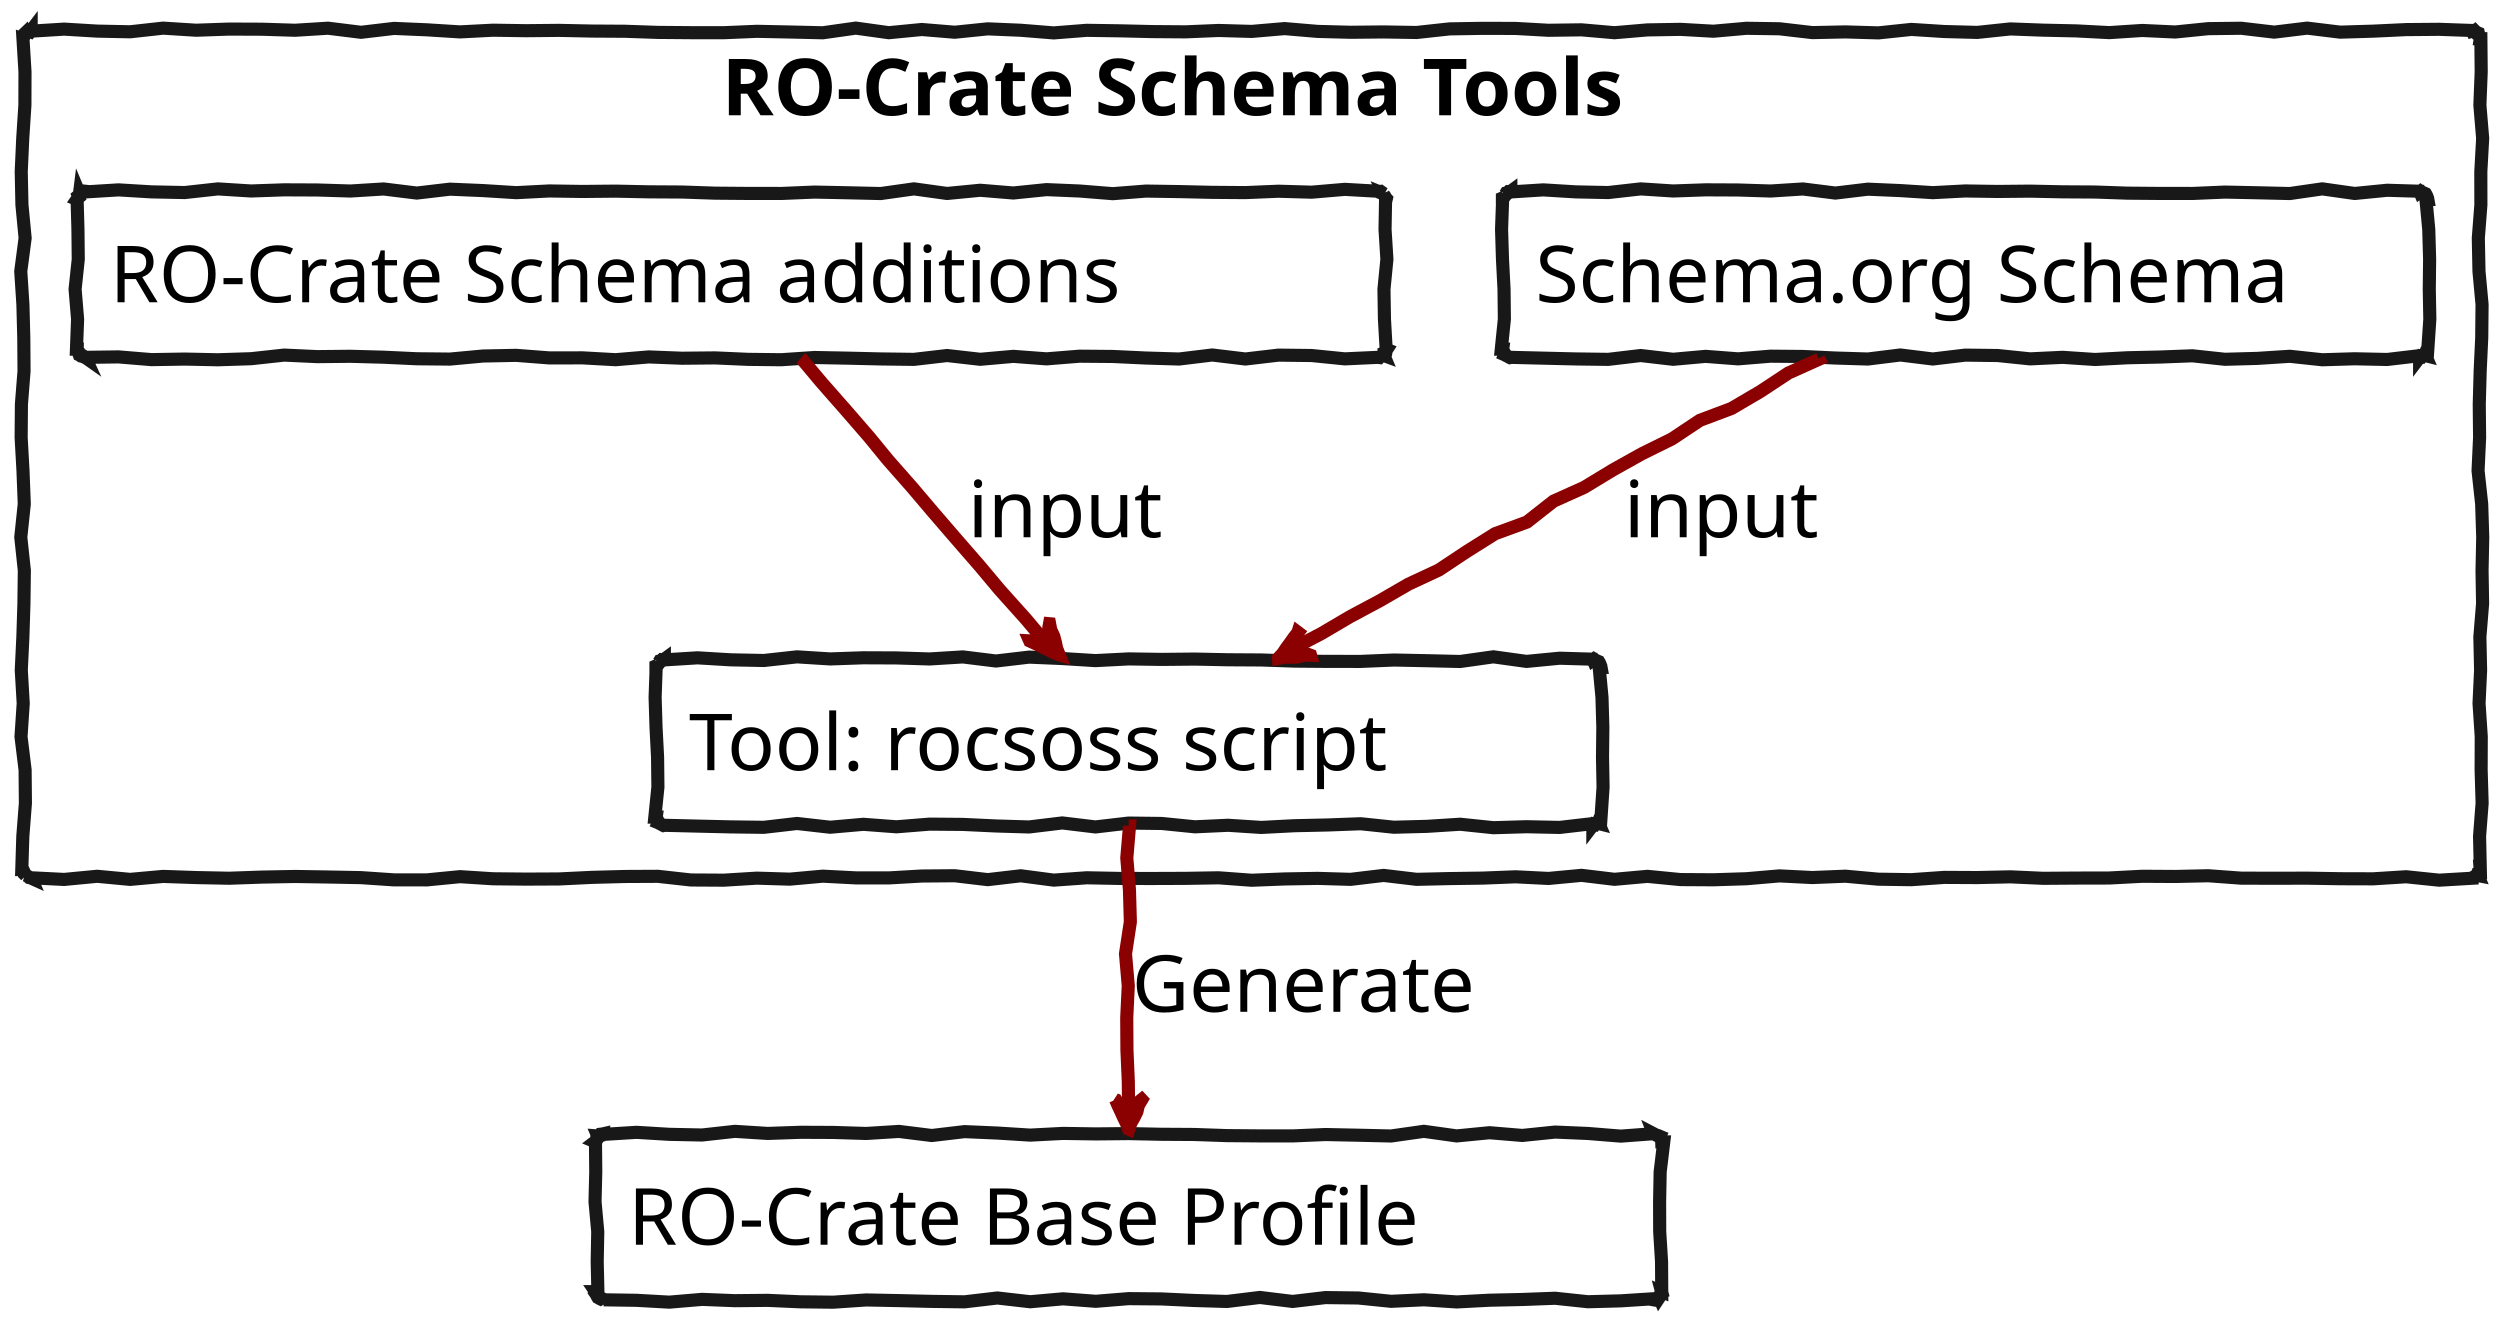
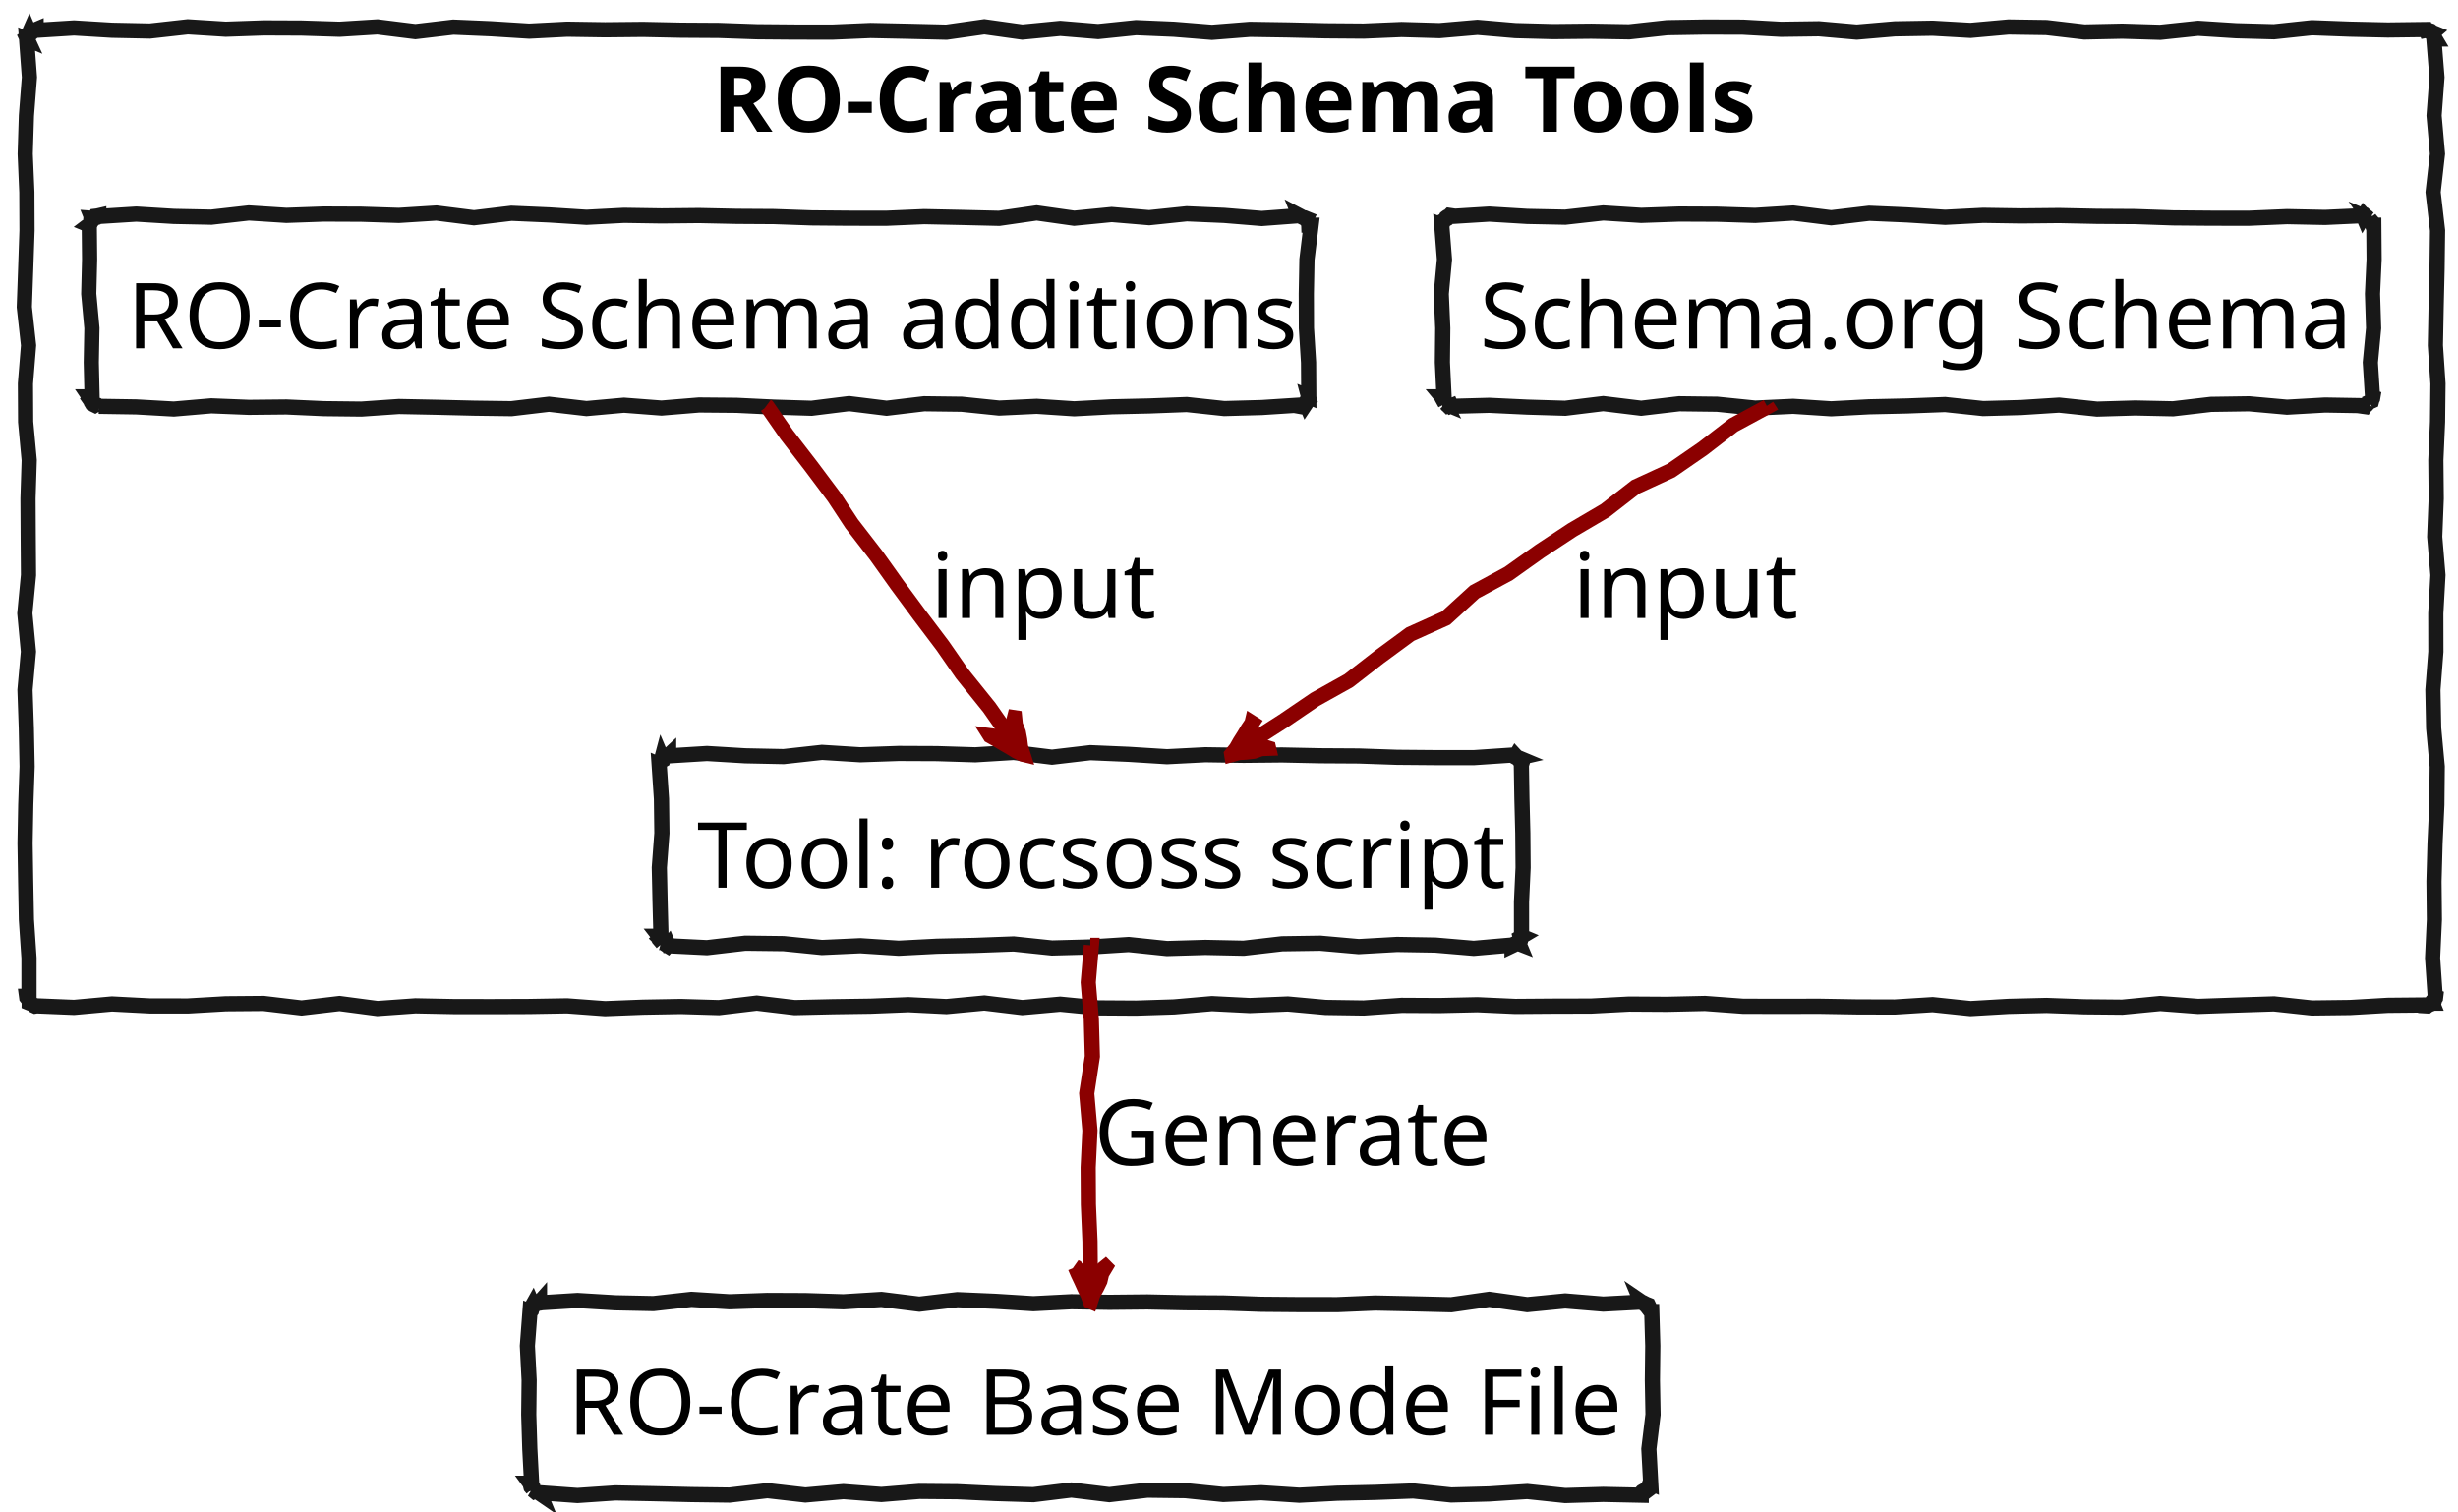
- <svg xmlns="http://www.w3.org/2000/svg" contentStyleType="text/css" height="402px" preserveAspectRatio="none" style="width:762px;height:402px;background:#FFFFFF;" version="1.1" viewBox="0 0 762 402" width="762px" zoomAndPan="magnify">
+ <svg xmlns="http://www.w3.org/2000/svg" contentStyleType="text/css" height="398px" preserveAspectRatio="none" style="width:647px;height:398px;background:#FFFFFF;" version="1.1" viewBox="0 0 647 398" width="647px" zoomAndPan="magnify">
  <defs />
  <g>
    <g id="cluster_tools">
-       <polygon fill="none" points="9.5,9.289,9.5,9.499,19.554,8.875,29.608,9.482,39.662,9.689,49.716,8.576,59.77,9.211,69.824,8.863,79.878,8.905,89.932,9.221,99.987,8.598,110.04,9.843,120.095,8.659,130.149,9.091,140.203,9.721,150.257,9.203,160.311,9.357,170.365,9.257,180.419,9.467,190.473,9.528,200.527,9.875,210.581,9.96,220.635,9.968,230.689,9.544,240.743,9.752,250.797,9.991,260.851,8.568,270.905,9.967,280.959,8.992,291.014,9.823,301.068,8.794,311.122,9.22,321.176,10.031,331.23,9.24,341.284,9.394,351.338,9.628,361.392,9.705,371.446,9.285,381.5,9.576,391.554,8.716,401.608,9.573,411.662,9.837,421.716,9.733,431.77,9.902,441.824,8.806,451.878,8.637,461.932,8.668,471.986,9.23,482.041,9.092,492.095,9.97,502.149,9.114,512.203,8.946,522.257,9.517,532.311,8.622,542.365,8.77,552.419,9.938,562.473,9.725,572.527,10.023,582.581,8.967,592.635,9.608,602.689,9.879,612.743,8.816,622.797,9.193,632.851,9.415,642.905,9.941,652.96,9.285,663.014,9.752,673.068,8.735,683.122,8.612,693.176,9.793,703.23,8.572,713.284,9.798,723.338,9.496,733.392,9.021,743.446,8.935,753.5,9.289,753.558,9.43,753.815,9.343,754.283,9.764,754.49,9.558,754.993,10.065,755.268,10.021,755.417,10.083,755.49,10.406,755.575,10.734,755.931,11.175,756.043,11.514,756,11.789,756.169,11.789,756.268,21.919,755.87,32.05,756.716,42.18,756.155,52.31,756.173,62.441,755.392,72.571,755.595,82.702,756.531,92.832,756.43,102.963,755.957,113.093,755.678,123.223,755.781,133.354,755.314,143.484,756.415,153.614,756.74,163.745,756.526,173.875,756.695,184.006,755.863,194.136,756.087,204.267,755.612,214.397,756.284,224.527,756.247,234.658,756.552,244.788,755.77,254.918,756,265.049,755.959,265.032,755.99,265.459,755.882,265.828,755.403,266.044,755.355,266.438,755.268,266.817,755.287,266.863,754.836,266.775,754.606,267.218,754.24,267.336,753.841,267.372,753.5,267.549,753.5,267.691,743.446,268.278,733.392,267.236,723.338,267.864,713.284,267.835,703.23,267.665,693.176,267.69,683.122,267.662,673.068,266.925,663.014,267.148,652.96,267.087,642.905,267.613,632.851,267.637,622.797,267.711,612.743,267.258,602.689,267.481,592.635,267.429,582.581,268.126,572.527,267.976,562.473,267.063,552.419,267.476,542.365,266.972,532.311,267.837,522.257,268.157,512.203,268.094,502.149,267.113,492.095,268.013,482.041,266.806,471.986,267.749,461.932,267.25,451.878,267.646,441.824,267.789,431.77,268.021,421.716,266.829,411.662,268.024,401.608,267.727,391.554,267.904,381.5,268.297,371.446,267.554,361.392,267.724,351.338,267.762,341.284,267.746,331.23,267.548,321.176,268.26,311.122,266.939,301.068,268.114,291.014,266.925,280.959,267.009,270.905,267.589,260.851,267.577,250.797,267.056,240.743,267.963,230.689,267.658,220.635,268.276,210.581,268.216,200.527,267.101,190.473,267.151,180.419,267.42,170.365,267.904,160.311,267.952,150.257,267.85,140.203,267.207,130.149,268.185,120.095,268.183,110.04,267.502,99.987,267.31,89.932,267.148,79.878,267.334,69.824,267.686,59.77,267.481,49.716,267.131,39.662,268.036,29.608,267.09,19.554,268.051,9.5,267.549,9.555,267.68,9.194,267.517,8.881,267.469,8.408,267.034,8.047,266.871,7.732,266.817,7.892,266.883,7.402,266.387,7.367,266.08,7.329,265.771,7.168,265.411,7,265.049,6.641,265.049,6.957,254.918,7.745,244.788,7.649,234.658,6.404,224.527,7.079,214.397,6.486,204.267,6.974,194.136,7.293,184.006,7.42,173.875,6.335,163.745,7.401,153.614,7.008,143.484,6.445,133.354,6.529,123.223,7.327,113.093,7.25,102.963,6.984,92.832,6.328,82.702,7.658,72.571,6.688,62.441,6.472,52.31,6.933,42.18,7.59,32.05,7.615,21.919,7,11.789,7.011,11.793,7.1,11.416,7.345,11.104,7.497,10.752,7.429,10.31,7.732,10.021,7.785,10.149,8.157,10.047,8.412,9.662,8.738,9.45,9.232,9.643,9.5,9.289" style="stroke:#181818;stroke-width:4.0;" />
-       <text fill="#000000" font-family="Chalkduster" font-size="24" font-weight="bold" lengthAdjust="spacing" textLength="323" x="220" y="35.13">RO-Crate Schema Tools</text>
+       <polygon fill="none" points="9.5,7.773,9.5,7.984,19.484,7.359,29.468,7.967,39.452,8.173,49.437,7.06,59.421,7.696,69.405,7.347,79.389,7.39,89.373,7.705,99.357,7.082,109.341,8.327,119.325,7.143,129.31,7.576,139.294,8.205,149.278,7.688,159.262,7.842,169.246,7.742,179.23,7.952,189.214,8.013,199.198,8.359,209.183,8.444,219.167,8.453,229.151,8.028,239.135,8.237,249.119,8.476,259.103,7.052,269.087,8.452,279.071,7.477,289.056,8.307,299.04,7.278,309.024,7.705,319.008,8.515,328.992,7.725,338.976,7.879,348.96,8.112,358.944,8.19,368.929,7.769,378.913,8.061,388.897,7.201,398.881,8.058,408.865,8.322,418.849,8.218,428.833,8.386,438.817,7.29,448.802,7.121,458.786,7.152,468.77,7.715,478.754,7.577,488.738,8.455,498.722,7.599,508.706,7.43,518.691,8.002,528.675,7.107,538.659,7.254,548.643,8.422,558.627,8.209,568.611,8.508,578.595,7.452,588.579,8.093,598.563,8.364,608.548,7.301,618.532,7.678,628.516,7.899,638.5,7.773,638.583,7.974,638.853,7.919,639.266,8.209,639.49,8.042,639.828,8.151,640.268,8.506,640.423,8.57,640.193,8.768,640.717,9.278,640.771,9.593,640.771,9.886,641,10.273,640.646,10.273,641.459,20.353,640.701,30.433,641.592,40.513,640.447,50.593,641.617,60.673,641.484,70.753,641.245,80.833,641.047,90.913,641.727,100.993,641.614,111.073,641.169,121.153,641.268,131.233,640.87,141.313,641.716,151.393,641.155,161.473,641.173,171.553,640.392,181.633,640.595,191.713,641.531,201.793,641.43,211.873,640.957,221.953,640.678,232.033,640.781,242.113,640.314,252.193,641,262.273,641.128,262.326,641.081,262.721,640.869,263.048,640.775,263.423,640.372,263.67,640.268,264.041,640.279,264.068,639.865,264.068,639.597,264.422,639.239,264.557,638.924,264.797,638.5,264.773,638.5,264.544,628.516,264.639,618.532,265.217,608.548,265.341,598.563,264.261,588.579,264.58,578.595,264.923,568.611,264.163,558.627,265.127,548.643,265.031,538.659,264.673,528.675,264.916,518.691,265.502,508.706,264.461,498.722,265.088,488.738,265.059,478.754,264.889,468.77,264.914,458.786,264.887,448.802,264.149,438.817,264.373,428.833,264.312,418.849,264.837,408.865,264.862,398.881,264.935,388.897,264.483,378.913,264.706,368.929,264.653,358.944,265.35,348.96,265.2,338.976,264.288,328.992,264.7,319.008,264.196,309.024,265.062,299.04,265.382,289.056,265.318,279.071,264.338,269.087,265.237,259.103,264.031,249.119,264.974,239.135,264.474,229.151,264.87,219.167,265.014,209.183,265.245,199.198,264.053,189.214,265.249,179.23,264.952,169.246,265.129,159.262,265.521,149.278,264.779,139.294,264.949,129.31,264.987,119.325,264.971,109.341,264.773,99.357,265.484,89.373,264.164,79.389,265.339,69.405,264.149,59.421,264.233,49.437,264.813,39.452,264.802,29.468,264.281,19.484,265.187,9.5,264.773,9.514,264.807,9.239,264.851,8.878,264.686,8.382,264.196,8.035,264.065,7.732,264.041,7.692,264.025,7.695,263.733,7.563,263.385,7.386,263.019,7.041,262.583,7,262.273,7.636,262.273,7.634,252.193,6.953,242.113,6.761,232.033,6.599,221.953,6.785,211.873,7.137,201.793,6.932,191.713,6.582,181.633,7.487,171.553,6.541,161.473,7.502,151.393,7.427,141.313,7.372,131.233,7.692,121.153,6.754,111.073,6.699,100.993,7.519,90.913,6.403,80.833,6.766,70.753,7.115,60.673,7.069,50.593,6.641,40.513,6.957,30.433,7.745,20.353,7,10.273,7.2,10.356,6.963,9.844,7.317,9.576,7.281,9.147,7.578,8.856,7.732,8.506,7.77,8.596,8.139,8.489,8.354,8.008,8.844,8.19,9.148,7.923,9.5,7.773" style="stroke:#181818;stroke-width:4.0;" />
+       <text fill="#000000" font-family="Chalkduster" font-size="24" font-weight="bold" lengthAdjust="spacing" textLength="273" x="187.5" y="34.688">RO-Crate Schema Tools</text>
    </g>
    <g id="elem_sos">
-       <polygon fill="none" points="460.5,58.289,460.5,58.499,470.393,57.875,480.286,58.482,490.179,58.689,500.071,57.576,509.964,58.211,519.857,57.862,529.75,57.906,539.643,58.221,549.536,57.598,559.429,58.843,569.321,57.659,579.214,58.091,589.107,58.721,599,58.203,608.893,58.357,618.786,58.257,628.679,58.468,638.571,58.528,648.464,58.875,658.357,58.96,668.25,58.968,678.143,58.544,688.036,58.752,697.929,58.991,707.821,57.568,717.714,58.968,727.607,57.992,737.5,58.289,737.568,58.453,737.79,58.283,738.198,58.561,738.655,58.957,738.908,58.86,739.268,59.021,739.3,59.035,739.519,59.418,739.689,59.781,739.706,60.081,739.942,60.472,740,60.789,739.428,60.789,740.284,69.915,740.548,79.041,740.444,88.167,740.613,97.293,740,106.419,739.851,106.357,739.653,106.689,739.516,107.047,739.543,107.472,739.354,107.808,739.268,108.187,739.355,108.396,738.892,108.279,738.517,108.374,738.236,108.696,737.769,108.567,737.5,108.919,737.5,108.4,727.607,109.568,717.714,109.355,707.821,109.653,697.929,108.597,688.036,109.238,678.143,109.509,668.25,108.446,658.357,108.823,648.464,109.045,638.571,109.57,628.679,108.915,618.786,109.381,608.893,108.365,599,108.242,589.107,109.422,579.214,108.202,569.321,109.428,559.429,109.125,549.536,108.651,539.643,108.565,529.75,109.377,519.857,108.62,509.964,109.511,500.071,108.366,490.179,109.536,480.286,109.403,470.393,109.164,460.5,108.919,460.506,108.933,460.239,108.996,459.871,108.815,459.461,108.532,459.12,108.416,458.732,108.187,458.692,108.17,458.806,107.924,458.487,107.499,458.346,107.148,457.959,106.695,458,106.419,457.595,106.419,458.531,97.293,458.43,88.167,457.957,79.041,457.678,69.915,458,60.789,457.933,60.761,457.935,60.348,458.421,60.135,458.667,59.823,458.748,59.442,458.732,59.021,458.821,59.235,459.068,58.833,459.45,58.755,459.743,58.462,460.183,58.523,460.5,58.289" style="stroke:#181818;stroke-width:4.0;" />
-       <text fill="#000000" font-family="Chalkduster" font-size="24" lengthAdjust="spacing" textLength="262" x="468" y="92.13">Schema.org Schema</text>
+       <polygon fill="none" points="382,56.773,382,56.984,392,56.359,402,56.967,412,57.173,422,56.06,432,56.696,442,56.347,452,56.39,462,56.705,472,56.082,482,57.327,492,56.143,502,56.576,512,57.205,522,56.688,532,56.842,542,56.742,552,56.952,562,57.013,572,57.359,582,57.444,592,57.453,602,57.028,612,57.237,622,56.773,622.09,56.99,622.262,56.698,622.794,57.275,623.023,57.121,623.482,57.524,623.768,57.506,623.615,57.443,623.893,57.85,624.289,58.307,624.192,58.56,624.386,58.933,624.5,59.273,624.839,59.273,624.916,68.311,624.496,77.348,624.787,86.386,623.928,95.423,624.5,104.461,624.588,104.497,624.522,104.884,624.344,105.225,624.249,105.6,623.765,105.814,623.768,106.229,623.685,106.028,623.335,106.184,623.053,106.504,622.682,106.608,622.441,107.024,622,106.961,622,106.786,612,106.618,602,107.189,592,106.294,582,106.442,572,107.61,562,107.397,552,107.695,542,106.639,532,107.28,522,107.551,512,106.489,502,106.865,492,107.087,482,107.613,472,106.957,462,107.424,452,106.407,442,106.284,432,107.465,422,106.244,412,107.47,402,107.168,392,106.693,382,106.961,381.955,106.852,381.705,106.956,381.255,106.576,381.015,106.704,380.515,106.205,380.232,106.229,380.422,106.308,380.235,105.937,380.015,105.553,379.807,105.174,379.87,104.907,379.5,104.461,380.114,104.461,379.669,95.423,379.768,86.386,379.37,77.348,380.216,68.311,379.5,59.273,379.548,59.293,379.7,58.942,379.606,58.489,379.815,58.161,380.249,57.927,380.232,57.506,380.287,57.638,380.58,57.346,380.898,57.114,381.265,56.999,381.559,56.709,382,56.773" style="stroke:#181818;stroke-width:4.0;" />
+       <text fill="#000000" font-family="Chalkduster" font-size="24" lengthAdjust="spacing" textLength="225" x="389.5" y="91.688">Schema.org Schema</text>
    </g>
    <g id="elem_roc">
-       <polygon fill="none" points="26,58.289,26,58.499,36.103,57.875,46.205,58.482,56.308,58.689,66.41,57.576,76.513,58.211,86.615,57.862,96.718,57.906,106.82,58.221,116.923,57.598,127.026,58.843,137.128,57.659,147.231,58.091,157.333,58.721,167.436,58.203,177.538,58.357,187.641,58.257,197.744,58.468,207.846,58.528,217.949,58.875,228.051,58.96,238.154,58.968,248.256,58.544,258.359,58.752,268.462,58.991,278.564,57.568,288.667,58.968,298.769,57.992,308.872,58.823,318.974,57.794,329.077,58.221,339.18,59.031,349.282,58.24,359.385,58.394,369.487,58.628,379.59,58.705,389.692,58.285,399.795,58.576,409.897,57.717,420,58.289,420.036,58.377,420.423,58.604,420.764,58.719,421.139,58.917,421.353,58.726,421.768,59.021,421.567,58.938,421.723,59.295,422.043,59.721,422.147,60.057,422.563,60.522,422.5,60.789,422.325,60.789,422.157,69.915,422.728,79.041,421.833,88.167,421.981,97.293,422.5,106.419,422.7,106.502,422.488,106.828,422.433,107.22,421.962,107.438,422.012,107.874,421.768,108.187,421.843,108.368,421.354,108.188,421.048,108.45,420.723,108.665,420.437,108.973,420,108.919,420,108.915,409.897,109.381,399.795,108.365,389.692,108.242,379.59,109.422,369.487,108.202,359.385,109.428,349.282,109.125,339.18,108.651,329.077,108.565,318.974,109.377,308.872,108.62,298.769,109.511,288.667,108.366,278.564,109.536,268.462,109.403,258.359,109.164,248.256,108.966,238.154,109.645,228.051,109.532,217.949,109.088,207.846,109.187,197.744,108.788,187.641,109.635,177.538,109.074,167.436,109.091,157.333,108.31,147.231,108.514,137.128,109.45,127.026,109.349,116.923,108.876,106.82,108.597,96.718,108.7,86.615,108.233,76.513,109.334,66.41,109.658,56.308,109.445,46.205,109.614,36.103,108.782,26,108.919,26.011,108.946,25.597,108.653,25.329,108.713,24.971,108.555,24.656,108.503,24.232,108.187,24.162,108.157,24.044,107.816,24.076,107.536,23.968,107.198,23.489,106.707,23.5,106.419,23.306,106.419,23.649,97.293,22.889,88.167,23.853,79.041,23.758,69.915,23.5,60.789,23.469,60.776,23.69,60.453,24.017,60.175,23.843,59.688,24.183,59.415,24.232,59.021,24.269,59.109,24.601,58.91,24.957,58.772,25.307,58.617,25.567,58.243,26,58.289" style="stroke:#181818;stroke-width:4.0;" />
-       <text fill="#000000" font-family="Chalkduster" font-size="24" lengthAdjust="spacing" textLength="379" x="33.5" y="92.13">RO-Crate Schema additions</text>
+       <polygon fill="none" points="26,56.773,26,56.984,35.875,56.359,45.75,56.967,55.625,57.173,65.5,56.06,75.375,56.696,85.25,56.347,95.125,56.39,105,56.705,114.875,56.082,124.75,57.327,134.625,56.143,144.5,56.576,154.375,57.205,164.25,56.688,174.125,56.842,184,56.742,193.875,56.952,203.75,57.013,213.625,57.359,223.5,57.444,233.375,57.453,243.25,57.028,253.125,57.237,263,57.476,272.875,56.052,282.75,57.452,292.625,56.477,302.5,57.307,312.375,56.278,322.25,56.705,332.125,57.515,342,56.773,341.994,56.758,342.367,56.952,342.75,57.171,343.114,57.341,343.414,57.358,343.768,57.506,343.856,57.542,343.738,57.786,344.148,58.249,344.376,58.636,344.49,58.977,344.5,59.273,345.113,59.273,344.017,68.311,343.848,77.348,343.879,86.386,344.441,95.423,344.5,104.461,344.44,104.436,344.563,104.901,344.153,105.146,343.955,105.478,343.985,105.904,343.768,106.229,343.683,106.023,343.348,106.215,343.143,106.721,342.763,106.802,342.447,107.041,342,106.961,342,106.639,332.125,107.28,322.25,107.551,312.375,106.489,302.5,106.865,292.625,107.087,282.75,107.613,272.875,106.957,263,107.424,253.125,106.407,243.25,106.284,233.375,107.465,223.5,106.244,213.625,107.47,203.75,107.168,193.875,106.693,184,106.607,174.125,107.42,164.25,106.662,154.375,107.553,144.5,106.408,134.625,107.578,124.75,107.445,114.875,107.206,105,107.008,95.125,107.688,85.25,107.575,75.375,107.13,65.5,107.229,55.625,106.831,45.75,107.677,35.875,107.116,26,106.961,26.022,107.014,25.569,106.627,25.241,106.543,25.007,106.685,24.641,106.507,24.232,106.229,24.219,106.223,23.987,105.834,23.872,105.494,23.582,105.081,23.774,104.867,23.5,104.461,24.24,104.461,24.026,95.423,24.195,86.386,23.363,77.348,23.587,68.311,23.5,59.273,23.381,59.224,23.734,58.956,23.869,58.598,24.11,58.283,24.015,57.83,24.232,57.506,24.215,57.464,24.642,57.496,25.012,57.388,25.227,56.908,25.622,56.86,26,56.773" style="stroke:#181818;stroke-width:4.0;" />
+       <text fill="#000000" font-family="Chalkduster" font-size="24" lengthAdjust="spacing" textLength="301" x="33.5" y="91.688">RO-Crate Schema additions</text>
    </g>
    <g id="elem_rocsoss">
-       <polygon fill="none" points="202.5,200.919,202.5,201.129,212.607,200.505,222.714,201.112,232.821,201.319,242.929,200.206,253.036,200.841,263.143,200.493,273.25,200.536,283.357,200.851,293.464,200.228,303.571,201.473,313.679,200.289,323.786,200.721,333.893,201.351,344,200.833,354.107,200.987,364.214,200.887,374.321,201.097,384.429,201.158,394.536,201.505,404.643,201.59,414.75,201.598,424.857,201.174,434.964,201.382,445.071,201.621,455.179,200.198,465.286,201.597,475.393,200.622,485.5,200.919,485.568,201.083,485.79,200.913,486.198,201.191,486.655,201.587,486.908,201.49,487.268,201.651,487.3,201.665,487.519,202.048,487.689,202.411,487.706,202.711,487.942,203.102,488,203.419,487.428,203.419,488.284,212.545,488.548,221.671,488.445,230.797,488.613,239.923,488,249.049,487.851,248.987,487.653,249.319,487.516,249.677,487.543,250.102,487.354,250.438,487.268,250.817,487.355,251.026,486.892,250.909,486.517,251.004,486.236,251.326,485.769,251.197,485.5,251.549,485.5,251.03,475.393,252.198,465.286,251.984,455.179,252.283,445.071,251.227,434.964,251.868,424.857,252.139,414.75,251.076,404.643,251.453,394.536,251.675,384.429,252.201,374.321,251.545,364.214,252.011,354.107,250.995,344,250.871,333.893,252.052,323.786,250.832,313.679,252.058,303.571,251.755,293.464,251.281,283.357,251.195,273.25,252.007,263.143,251.25,253.036,252.141,242.929,250.996,232.821,252.166,222.714,252.033,212.607,251.794,202.5,251.549,202.506,251.563,202.239,251.626,201.871,251.445,201.461,251.162,201.12,251.046,200.732,250.817,200.692,250.8,200.806,250.554,200.487,250.129,200.346,249.778,199.959,249.325,200,249.049,199.595,249.049,200.531,239.923,200.43,230.797,199.957,221.671,199.678,212.545,200,203.419,199.933,203.391,199.935,202.978,200.421,202.765,200.667,202.453,200.748,202.072,200.732,201.651,200.821,201.865,201.068,201.463,201.451,201.385,201.744,201.093,202.183,201.153,202.5,200.919" style="stroke:#181818;stroke-width:4.0;" />
-       <text fill="#000000" font-family="Chalkduster" font-size="24" lengthAdjust="spacing" textLength="268" x="210" y="234.76">Tool: rocsoss script</text>
+       <polygon fill="none" points="176,198.773,176,198.984,186.091,198.359,196.182,198.967,206.273,199.173,216.364,198.06,226.454,198.696,236.546,198.347,246.636,198.39,256.727,198.705,266.818,198.082,276.909,199.327,287,198.143,297.091,198.576,307.182,199.205,317.273,198.688,327.364,198.842,337.454,198.742,347.546,198.952,357.636,199.013,367.727,199.359,377.818,199.445,387.909,199.453,398,198.773,398.033,198.852,398.413,199.063,398.797,199.283,398.969,198.991,399.501,199.568,399.768,199.506,399.676,199.468,400.079,199.927,399.908,200.15,400.186,200.558,400.582,201.014,400.5,201.273,400.451,201.273,400.605,210.311,400.839,219.348,400.916,228.386,400.496,237.423,400.5,246.461,400.589,246.498,400.177,246.742,400.295,247.204,400.229,247.591,400.051,247.932,399.768,248.229,399.846,248.417,399.353,248.226,398.978,248.321,398.628,248.477,398.346,248.796,398,248.961,398,248.764,387.909,249.642,377.818,248.786,367.727,248.618,357.636,249.189,347.546,248.294,337.454,248.442,327.364,249.61,317.273,249.397,307.182,249.695,297.091,248.639,287,249.28,276.909,249.551,266.818,248.488,256.727,248.865,246.636,249.087,236.546,249.613,226.454,248.957,216.364,249.423,206.273,248.407,196.182,248.284,186.091,249.465,176,248.961,175.909,248.74,175.711,248.971,175.319,248.732,174.905,248.439,174.541,248.266,174.232,248.229,174.374,248.287,173.994,247.837,174.122,247.597,173.623,247.097,173.837,246.893,173.5,246.461,173.984,246.461,173.745,237.423,173.547,228.386,174.227,219.348,174.114,210.311,173.5,201.273,173.552,201.295,173.729,200.954,173.753,200.55,174.16,200.304,174.133,199.879,174.232,199.506,174.254,199.559,174.508,199.172,174.888,199.088,175.361,199.23,175.701,199.052,176,198.773" style="stroke:#181818;stroke-width:4.0;" />
+       <text fill="#000000" font-family="Chalkduster" font-size="24" lengthAdjust="spacing" textLength="207" x="183.5" y="233.688">Tool: rocsoss script</text>
    </g>
    <g id="elem_rop">
-       <polygon fill="none" points="184,345.549,184,345.759,194,345.135,204,345.742,214,345.949,224,344.836,234,345.471,244,345.123,254,345.166,264,345.481,274,344.858,284,346.103,294,344.919,304,345.351,314,345.981,324,345.463,334,345.617,344,345.517,354,345.728,364,345.788,374,346.135,384,346.22,394,346.228,404,345.804,414,346.012,424,346.251,434,344.828,444,346.228,454,345.252,464,346.083,474,345.054,484,345.481,494,346.291,504,345.549,503.994,345.534,504.367,345.728,504.75,345.946,505.114,346.116,505.414,346.134,505.768,346.281,505.856,346.318,505.738,346.562,506.148,347.025,506.376,347.412,506.49,347.752,506.5,348.049,507.113,348.049,506.017,357.175,505.848,366.301,505.879,375.427,506.441,384.553,506.5,393.679,506.44,393.654,506.563,394.119,506.153,394.364,505.955,394.696,505.985,395.122,505.768,395.447,505.683,395.241,505.348,395.433,505.143,395.939,504.763,396.02,504.447,396.259,504,396.179,504,395.857,494,396.498,484,396.769,474,395.706,464,396.083,454,396.305,444,396.83,434,396.175,424,396.641,414,395.625,404,395.502,394,396.682,384,395.462,374,396.688,364,396.385,354,395.911,344,395.825,334,396.637,324,395.88,314,396.771,304,395.626,294,396.796,284,396.663,274,396.424,264,396.226,254,396.905,244,396.792,234,396.348,224,396.447,214,396.048,204,396.895,194,396.334,184,396.179,184.022,396.232,183.569,395.845,183.241,395.761,183.007,395.903,182.641,395.725,182.232,395.447,182.219,395.441,181.987,395.052,181.872,394.712,181.582,394.298,181.774,394.085,181.5,393.679,182.24,393.679,182.026,384.553,182.195,375.427,181.363,366.301,181.587,357.175,181.5,348.049,181.381,348,181.734,347.732,181.869,347.373,182.109,347.059,182.015,346.605,182.232,346.281,182.215,346.24,182.642,346.271,183.012,346.163,183.227,345.684,183.622,345.636,184,345.549" style="stroke:#181818;stroke-width:4.0;" />
-       <text fill="#000000" font-family="Chalkduster" font-size="24" lengthAdjust="spacing" textLength="305" x="191.5" y="379.39">RO-Crate Base Profile</text>
+       <polygon fill="none" points="142,342.773,142,342.984,152,342.359,162,342.967,172,343.173,182,342.06,192,342.696,202,342.347,212,342.39,222,342.705,232,342.082,242,343.327,252,342.143,262,342.576,272,343.205,282,342.688,292,342.842,302,342.741,312,342.952,322,343.013,332,343.359,342,343.445,352,343.453,362,343.028,372,343.237,382,343.476,392,342.052,402,343.452,412,342.477,422,343.307,432,342.773,431.937,342.621,432.345,342.899,432.802,343.295,433.054,343.198,433.428,343.392,433.768,343.506,433.872,343.549,434.042,343.912,434.06,344.212,434.296,344.603,434.177,344.847,434.5,345.273,434.784,345.273,435.048,354.311,434.945,363.348,435.113,372.386,434.017,381.423,434.5,390.461,434.299,390.378,434.162,390.735,434.189,391.161,434,391.497,434.124,391.962,433.768,392.229,433.745,392.175,433.37,392.269,433.09,392.592,432.622,392.463,432.287,392.655,432,392.961,432,393.61,422,393.397,412,393.695,402,392.639,392,393.28,382,393.551,372,392.488,362,392.865,352,393.087,342,393.613,332,392.957,322,393.423,312,392.407,302,392.284,292,393.465,282,392.244,272,393.47,262,393.168,252,392.693,242,392.607,232,393.42,222,392.662,212,393.553,202,392.408,192,393.578,182,393.445,172,393.206,162,393.008,152,393.688,142,392.961,142.078,393.15,141.668,392.867,141.327,392.751,140.923,392.481,140.677,392.596,140.232,392.229,140.28,392.248,140.139,391.897,139.752,391.444,139.668,391.116,139.81,390.882,139.5,390.461,139.93,390.461,139.457,381.423,139.178,372.386,139.281,363.348,138.814,354.311,139.5,345.273,139.628,345.326,139.874,345.014,139.955,344.634,140.153,344.301,140.044,343.842,140.232,343.506,140.243,343.533,140.536,343.24,140.976,343.3,141.324,343.142,141.717,343.09,142,342.773" style="stroke:#181818;stroke-width:4.0;" />
+       <text fill="#000000" font-family="Chalkduster" font-size="24" lengthAdjust="spacing" textLength="275" x="149.5" y="377.688">RO-Crate Base Mode File</text>
    </g>
    <g id="link_sos_rocsoss">
-       <path d="M554.29,109.259 L554.425,109.504 L545.099,113.697 L536.567,119.328 L527.776,124.491 L518.135,128.113 L509.62,133.777 L500.472,138.291 L491.576,143.263 L482.855,148.553 L473.53,152.747 L465.408,159.122 L455.721,162.661 L447.076,168.088 L438.558,173.745 L429.3,178.062 L420.476,183.164 L411.487,187.968 L402.699,193.136 L393.66,197.849 " fill="none" style="stroke:#8B0000;stroke-width:4.0;" />
-       <polygon fill="#8B0000" points="389.66,200.609,389.666,200.679,391.611,200.301,393.59,200.333,395.559,200.232,397.489,199.692,399.472,199.759,399.465,199.734,398.346,199.309,397.263,199.009,396.205,198.797,395.06,198.284,394.037,198.192,394.214,198.243,394.149,197.046,394.601,195.999,395.116,194.97,395.264,193.835,395.604,192.756,395.623,192.77,394.407,194.321,393.274,195.933,392.101,197.516,391.005,199.156,389.66,200.609" style="stroke:#8B0000;stroke-width:4.0;" />
-       <text fill="#000000" font-family="Chalkduster" font-size="24" lengthAdjust="spacing" textLength="69" x="495" y="163.76">input</text>
+       <path d="M465.04,106.843 L465.193,107.078 L456.25,111.908 L448.204,118.114 L439.866,123.872 L430.568,128.155 L422.542,134.393 L413.8,139.53 L405.343,145.106 L397.084,150.985 L388.143,155.816 L380.56,162.735 L371.211,166.939 L363.037,172.95 L355.007,179.18 L346.142,184.129 L337.766,189.828 L329.228,195.28 " fill="none" style="stroke:#8B0000;stroke-width:4.0;" />
+       <polygon fill="#8B0000" points="324.2,198.553,324.211,198.623,326.123,198.105,328.1,197.994,330.056,197.75,331.942,197.072,333.925,196.995,333.919,196.969,332.788,196.622,331.684,196.402,330.599,196.271,329.449,195.834,328.39,195.825,328.571,195.863,328.418,194.675,328.793,193.598,329.233,192.534,329.298,191.392,329.56,190.291,329.579,190.303,328.479,191.937,327.466,193.628,326.411,195.292,325.436,197.007,324.2,198.553" style="stroke:#8B0000;stroke-width:4.0;" />
+       <text fill="#000000" font-family="Chalkduster" font-size="24" lengthAdjust="spacing" textLength="54" x="414" y="162.688">input</text>
    </g>
    <g id="link_roc_rocsoss">
-       <path d="M244.08,109.099 L244.292,109.282 L250.474,116.657 L257.901,125.103 L264.922,133.201 L270.61,140.151 L278.065,148.622 L284.525,156.237 L291.382,164.193 L298.513,172.385 L304.696,179.761 L312.767,188.762 L319.02,196.199 " fill="none" style="stroke:#8B0000;stroke-width:4.0;" />
-       <polygon fill="#8B0000" points="322.76,199.549,322.827,199.569,322.06,197.623,321.687,195.795,321.185,193.929,320.262,191.935,319.922,190.118,319.897,190.116,319.696,191.235,319.625,192.365,319.646,193.501,319.354,194.613,319.499,195.759,319.513,195.943,318.355,195.465,317.238,195.524,316.125,195.648,314.984,195.392,313.858,195.335,313.868,195.356,315.634,196.168,317.444,197.075,319.233,197.936,321.063,198.883,322.76,199.549" style="stroke:#8B0000;stroke-width:4.0;" />
-       <text fill="#000000" font-family="Chalkduster" font-size="24" lengthAdjust="spacing" textLength="69" x="295" y="163.76">input</text>
+       <path d="M201.71,106.843 L201.936,107.01 L207.075,114.414 L213.538,122.792 L219.57,130.853 L224.185,137.871 L230.678,146.272 L236.114,153.894 L241.971,161.826 L248.12,169.973 L253.261,177.379 L260.408,186.26 L265.624,193.721 " fill="none" style="stroke:#8B0000;stroke-width:4.0;" />
+       <polygon fill="#8B0000" points="269.18,198.553,269.248,198.569,268.623,196.6,268.398,194.719,268.043,192.81,267.258,190.807,267.068,188.934,267.042,188.93,266.757,190.031,266.601,191.151,266.535,192.286,266.159,193.373,266.217,194.526,266.245,194.709,265.067,194.148,263.97,194.12,262.883,194.158,261.738,193.817,260.624,193.675,260.636,193.695,262.33,194.641,264.076,195.678,265.797,196.671,267.566,197.747,269.18,198.553" style="stroke:#8B0000;stroke-width:4.0;" />
+       <text fill="#000000" font-family="Chalkduster" font-size="24" lengthAdjust="spacing" textLength="54" x="245" y="162.688">input</text>
    </g>
    <g id="link_rocsoss_rop">
-       <path d="M344,251.749 L344.28,251.749 L343.448,261.493 L344.258,271.238 L344.533,280.982 L343.049,290.727 L343.896,300.471 L343.431,310.216 L343.489,319.96 L343.909,329.704 L344,339.449 " fill="none" style="stroke:#8B0000;stroke-width:4.0;" />
-       <polygon fill="#8B0000" points="344,344.189,344.064,344.217,344.674,342.333,345.659,340.615,346.522,338.843,346.983,336.892,348,335.189,347.982,335.171,347.099,335.888,346.31,336.699,345.584,337.573,344.637,338.226,344,339.189,344.13,339.319,343.051,338.24,342.353,337.542,341.702,336.891,340.78,335.969,340,335.189,340.021,335.198,340.79,336.985,341.654,338.813,342.473,340.621,343.378,342.468,344,344.189" style="stroke:#8B0000;stroke-width:4.0;" />
-       <text fill="#000000" font-family="Chalkduster" font-size="24" lengthAdjust="spacing" textLength="131" x="345" y="308.39">Generate</text>
+       <path d="M287,248.863 L287.28,248.863 L286.448,258.608 L287.258,268.352 L287.533,278.097 L286.049,287.841 L286.896,297.586 L286.431,307.33 L286.489,317.075 L286.909,326.819 L287,336.563 " fill="none" style="stroke:#8B0000;stroke-width:4.0;" />
+       <polygon fill="#8B0000" points="287,342.563,287.064,342.592,287.674,340.707,288.659,338.99,289.522,337.217,289.983,335.267,291,333.563,290.982,333.545,290.099,334.263,289.31,335.073,288.584,335.947,287.637,336.601,287,337.563,287.13,337.694,286.051,336.615,285.353,335.917,284.702,335.265,283.78,334.343,283,333.563,283.021,333.573,283.79,335.359,284.654,337.188,285.473,338.996,286.378,340.843,287,342.563" style="stroke:#8B0000;stroke-width:4.0;" />
+       <text fill="#000000" font-family="Chalkduster" font-size="24" lengthAdjust="spacing" textLength="100" x="288" y="306.688">Generate</text>
    </g>
  </g>
</svg>
